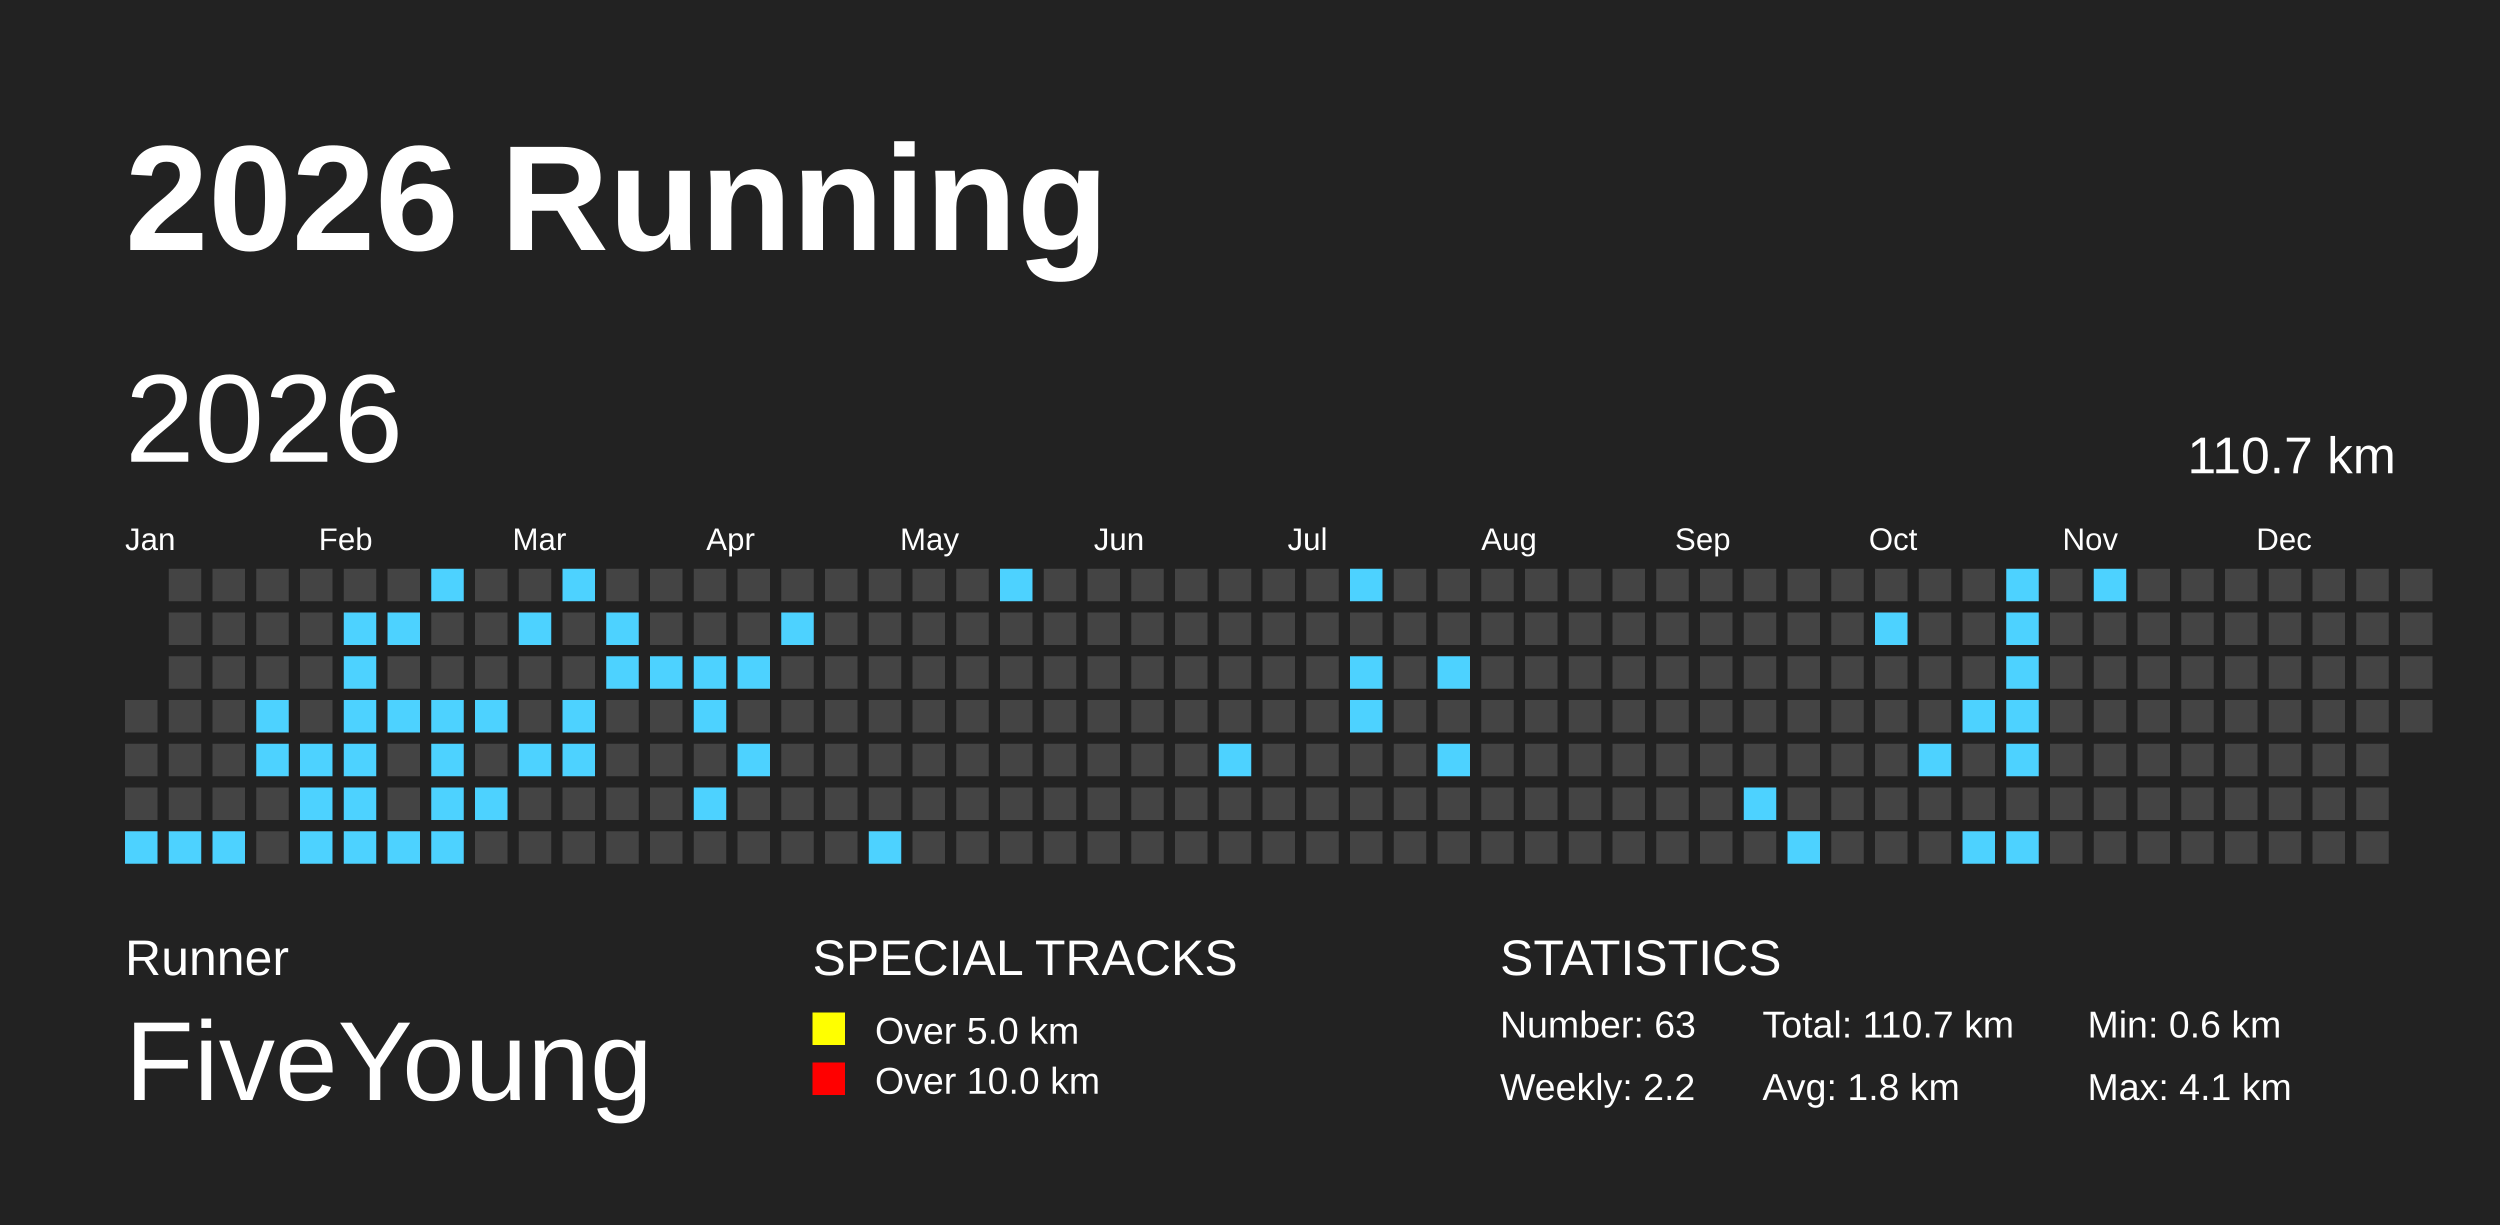
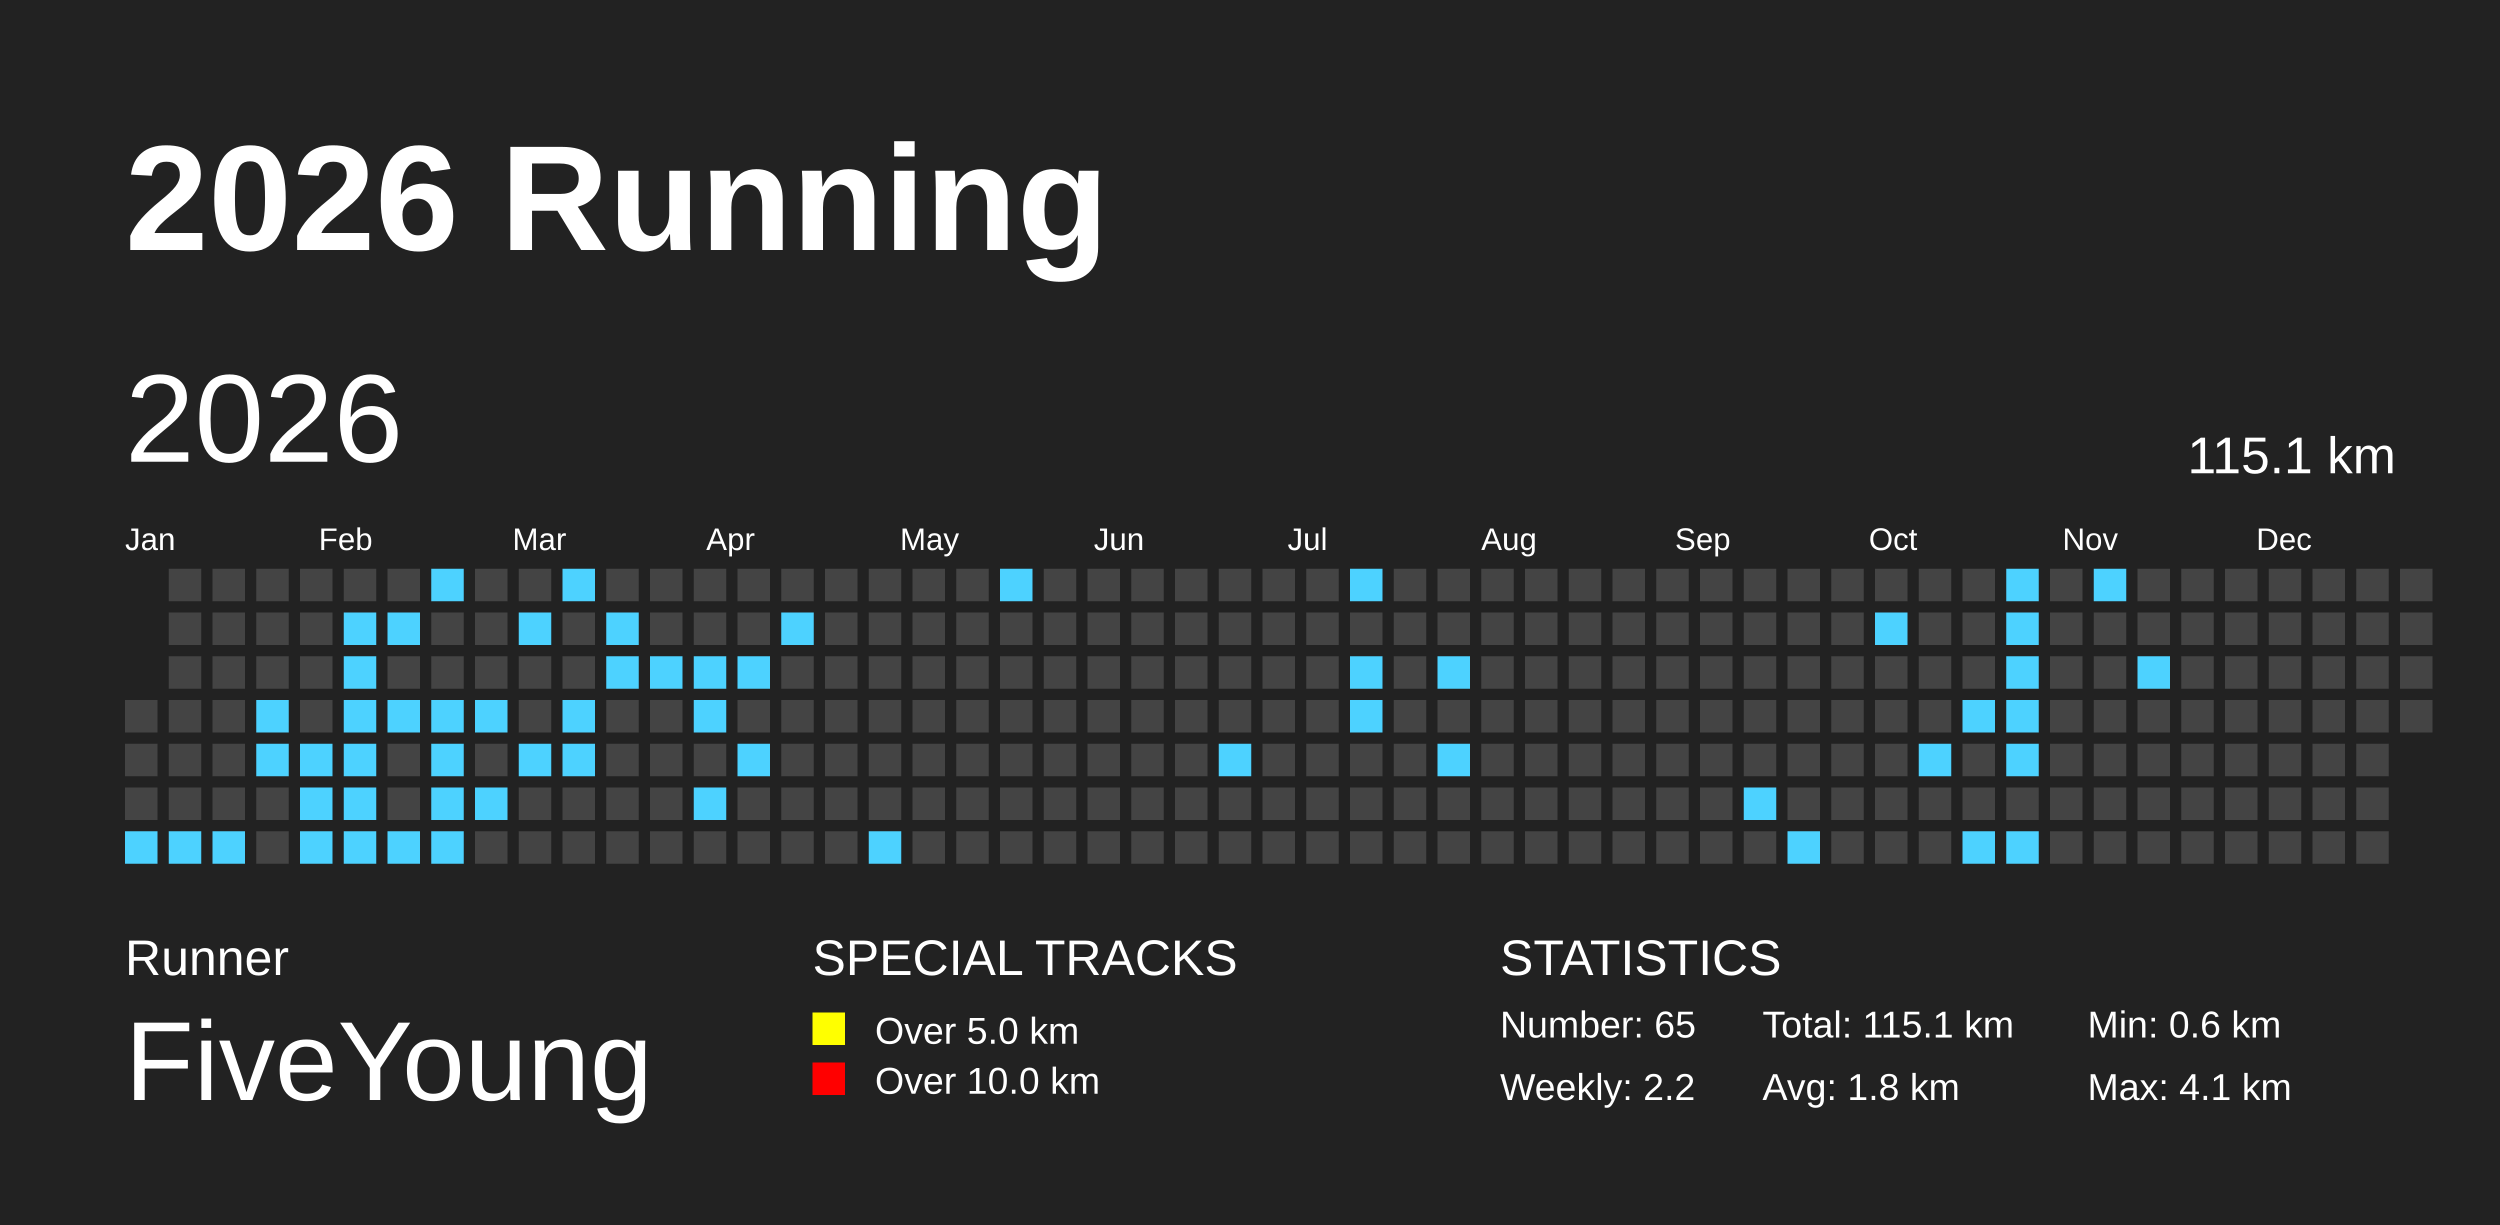
<svg xmlns="http://www.w3.org/2000/svg" baseProfile="full" height="98mm" version="1.1" viewBox="0,0,200,98" width="200mm">
  <defs />
  <rect fill="#222222" height="98" width="200" x="0" y="0" />
  <text fill="#FFFFFF" style="font-size:12px; font-family:Arial; font-weight:bold;" x="10" y="20">2026 Running</text>
  <text fill="#FFFFFF" style="font-size:4px; font-family:Arial" x="10" y="78">Runner</text>
  <text fill="#FFFFFF" style="font-size:9px; font-family:Arial" x="10" y="88">FiveYoung</text>
  <text fill="#FFFFFF" style="font-size:4px; font-family:Arial" x="65" y="78">SPECIAL TRACKS</text>
  <rect fill="yellow" height="2.6" width="2.6" x="65" y="81" />
  <text fill="#FFFFFF" style="font-size:3px; font-family:Arial" x="70" y="83.5">Over 5.0 km</text>
  <rect fill="red" height="2.6" width="2.6" x="65" y="85" />
  <text fill="#FFFFFF" style="font-size:3px; font-family:Arial" x="70" y="87.5">Over 10.0 km</text>
  <text fill="#FFFFFF" style="font-size:4px; font-family:Arial" x="120" y="78">STATISTICS</text>
-   <text fill="#FFFFFF" style="font-size:3px; font-family:Arial" x="120" y="83">Number: 63</text>
+   <text fill="#FFFFFF" style="font-size:3px; font-family:Arial" x="120" y="83">Number: 65</text>
  <text fill="#FFFFFF" style="font-size:3px; font-family:Arial" x="120" y="88">Weekly: 2.2</text>
-   <text fill="#FFFFFF" style="font-size:3px; font-family:Arial" x="141" y="83">Total: 110.7 km</text>
+   <text fill="#FFFFFF" style="font-size:3px; font-family:Arial" x="141" y="83">Total: 115.1 km</text>
  <text fill="#FFFFFF" style="font-size:3px; font-family:Arial" x="141" y="88">Avg: 1.8 km</text>
  <text fill="#FFFFFF" style="font-size:3px; font-family:Arial" x="167" y="83">Min: 0.6 km</text>
  <text fill="#FFFFFF" style="font-size:3px; font-family:Arial" x="167" y="88">Max: 4.1 km</text>
  <text dominant-baseline="hanging" fill="#FFFFFF" style="font-size:10.0px; font-family:Arial;" x="10" y="30">2026</text>
-   <text dominant-baseline="hanging" fill="#FFFFFF" style="font-size:4.125px; font-family:Arial;" x="175" y="35">110.7 km</text>
+   <text dominant-baseline="hanging" fill="#FFFFFF" style="font-size:4.125px; font-family:Arial;" x="175" y="35">115.1 km</text>
  <text fill="#FFFFFF" style="font-size:2.5px; font-family:Arial" x="10.0" y="44">Jan</text>
  <text fill="#FFFFFF" style="font-size:2.5px; font-family:Arial" x="25.5" y="44">Feb</text>
  <text fill="#FFFFFF" style="font-size:2.5px; font-family:Arial" x="41.0" y="44">Mar</text>
  <text fill="#FFFFFF" style="font-size:2.5px; font-family:Arial" x="56.5" y="44">Apr</text>
  <text fill="#FFFFFF" style="font-size:2.5px; font-family:Arial" x="72.0" y="44">May</text>
  <text fill="#FFFFFF" style="font-size:2.5px; font-family:Arial" x="87.5" y="44">Jun</text>
  <text fill="#FFFFFF" style="font-size:2.5px; font-family:Arial" x="103.0" y="44">Jul</text>
  <text fill="#FFFFFF" style="font-size:2.5px; font-family:Arial" x="118.5" y="44">Aug</text>
  <text fill="#FFFFFF" style="font-size:2.5px; font-family:Arial" x="134.0" y="44">Sep</text>
  <text fill="#FFFFFF" style="font-size:2.5px; font-family:Arial" x="149.5" y="44">Oct</text>
  <text fill="#FFFFFF" style="font-size:2.5px; font-family:Arial" x="165.0" y="44">Nov</text>
  <text fill="#FFFFFF" style="font-size:2.5px; font-family:Arial" x="180.5" y="44">Dec</text>
  <rect fill="#444444" height="2.6" width="2.6" x="10.0" y="56.0" />
  <rect fill="#444444" height="2.6" width="2.6" x="10.0" y="59.5" />
  <rect fill="#444444" height="2.6" width="2.6" x="10.0" y="63.0" />
  <rect fill="#4DD2FF" height="2.6" width="2.6" x="10.0" y="66.5" />
  <rect fill="#444444" height="2.6" width="2.6" x="13.5" y="45.5" />
  <rect fill="#444444" height="2.6" width="2.6" x="13.5" y="49.0" />
  <rect fill="#444444" height="2.6" width="2.6" x="13.5" y="52.5" />
  <rect fill="#444444" height="2.6" width="2.6" x="13.5" y="56.0" />
  <rect fill="#444444" height="2.6" width="2.6" x="13.5" y="59.5" />
  <rect fill="#444444" height="2.6" width="2.6" x="13.5" y="63.0" />
  <rect fill="#4DD2FF" height="2.6" width="2.6" x="13.5" y="66.5" />
  <rect fill="#444444" height="2.6" width="2.6" x="17.0" y="45.5" />
  <rect fill="#444444" height="2.6" width="2.6" x="17.0" y="49.0" />
  <rect fill="#444444" height="2.6" width="2.6" x="17.0" y="52.5" />
  <rect fill="#444444" height="2.6" width="2.6" x="17.0" y="56.0" />
  <rect fill="#444444" height="2.6" width="2.6" x="17.0" y="59.5" />
  <rect fill="#444444" height="2.6" width="2.6" x="17.0" y="63.0" />
  <rect fill="#4DD2FF" height="2.6" width="2.6" x="17.0" y="66.5" />
  <rect fill="#444444" height="2.6" width="2.6" x="20.5" y="45.5" />
  <rect fill="#444444" height="2.6" width="2.6" x="20.5" y="49.0" />
  <rect fill="#444444" height="2.6" width="2.6" x="20.5" y="52.5" />
  <rect fill="#4DD2FF" height="2.6" width="2.6" x="20.5" y="56.0" />
  <rect fill="#4DD2FF" height="2.6" width="2.6" x="20.5" y="59.5" />
  <rect fill="#444444" height="2.6" width="2.6" x="20.5" y="63.0" />
  <rect fill="#444444" height="2.6" width="2.6" x="20.5" y="66.5" />
  <rect fill="#444444" height="2.6" width="2.6" x="24.0" y="45.5" />
  <rect fill="#444444" height="2.6" width="2.6" x="24.0" y="49.0" />
  <rect fill="#444444" height="2.6" width="2.6" x="24.0" y="52.5" />
  <rect fill="#444444" height="2.6" width="2.6" x="24.0" y="56.0" />
  <rect fill="#4DD2FF" height="2.6" width="2.6" x="24.0" y="59.5" />
  <rect fill="#4DD2FF" height="2.6" width="2.6" x="24.0" y="63.0" />
  <rect fill="#4DD2FF" height="2.6" width="2.6" x="24.0" y="66.5" />
  <rect fill="#444444" height="2.6" width="2.6" x="27.5" y="45.5" />
  <rect fill="#4DD2FF" height="2.6" width="2.6" x="27.5" y="49.0" />
  <rect fill="#4DD2FF" height="2.6" width="2.6" x="27.5" y="52.5" />
  <rect fill="#4DD2FF" height="2.6" width="2.6" x="27.5" y="56.0" />
  <rect fill="#4DD2FF" height="2.6" width="2.6" x="27.5" y="59.5" />
  <rect fill="#4DD2FF" height="2.6" width="2.6" x="27.5" y="63.0" />
  <rect fill="#4DD2FF" height="2.6" width="2.6" x="27.5" y="66.5" />
  <rect fill="#444444" height="2.6" width="2.6" x="31.0" y="45.5" />
  <rect fill="#4DD2FF" height="2.6" width="2.6" x="31.0" y="49.0" />
  <rect fill="#444444" height="2.6" width="2.6" x="31.0" y="52.5" />
  <rect fill="#4DD2FF" height="2.6" width="2.6" x="31.0" y="56.0" />
  <rect fill="#444444" height="2.6" width="2.6" x="31.0" y="59.5" />
  <rect fill="#444444" height="2.6" width="2.6" x="31.0" y="63.0" />
  <rect fill="#4DD2FF" height="2.6" width="2.6" x="31.0" y="66.5" />
  <rect fill="#4DD2FF" height="2.6" width="2.6" x="34.5" y="45.5" />
  <rect fill="#444444" height="2.6" width="2.6" x="34.5" y="49.0" />
  <rect fill="#444444" height="2.6" width="2.6" x="34.5" y="52.5" />
  <rect fill="#4DD2FF" height="2.6" width="2.6" x="34.5" y="56.0" />
  <rect fill="#4DD2FF" height="2.6" width="2.6" x="34.5" y="59.5" />
  <rect fill="#4DD2FF" height="2.6" width="2.6" x="34.5" y="63.0" />
  <rect fill="#4DD2FF" height="2.6" width="2.6" x="34.5" y="66.5" />
  <rect fill="#444444" height="2.6" width="2.6" x="38.0" y="45.5" />
  <rect fill="#444444" height="2.6" width="2.6" x="38.0" y="49.0" />
  <rect fill="#444444" height="2.6" width="2.6" x="38.0" y="52.5" />
  <rect fill="#4DD2FF" height="2.6" width="2.6" x="38.0" y="56.0" />
  <rect fill="#444444" height="2.6" width="2.6" x="38.0" y="59.5" />
  <rect fill="#4DD2FF" height="2.6" width="2.6" x="38.0" y="63.0" />
  <rect fill="#444444" height="2.6" width="2.6" x="38.0" y="66.5" />
  <rect fill="#444444" height="2.6" width="2.6" x="41.5" y="45.5" />
  <rect fill="#4DD2FF" height="2.6" width="2.6" x="41.5" y="49.0" />
  <rect fill="#444444" height="2.6" width="2.6" x="41.5" y="52.5" />
  <rect fill="#444444" height="2.6" width="2.6" x="41.5" y="56.0" />
  <rect fill="#4DD2FF" height="2.6" width="2.6" x="41.5" y="59.5" />
  <rect fill="#444444" height="2.6" width="2.6" x="41.5" y="63.0" />
  <rect fill="#444444" height="2.6" width="2.6" x="41.5" y="66.5" />
  <rect fill="#4DD2FF" height="2.6" width="2.6" x="45.0" y="45.5" />
  <rect fill="#444444" height="2.6" width="2.6" x="45.0" y="49.0" />
  <rect fill="#444444" height="2.6" width="2.6" x="45.0" y="52.5" />
  <rect fill="#4DD2FF" height="2.6" width="2.6" x="45.0" y="56.0" />
  <rect fill="#4DD2FF" height="2.6" width="2.6" x="45.0" y="59.5" />
  <rect fill="#444444" height="2.6" width="2.6" x="45.0" y="63.0" />
  <rect fill="#444444" height="2.6" width="2.6" x="45.0" y="66.5" />
  <rect fill="#444444" height="2.6" width="2.6" x="48.5" y="45.5" />
  <rect fill="#4DD2FF" height="2.6" width="2.6" x="48.5" y="49.0" />
  <rect fill="#4DD2FF" height="2.6" width="2.6" x="48.5" y="52.5" />
  <rect fill="#444444" height="2.6" width="2.6" x="48.5" y="56.0" />
  <rect fill="#444444" height="2.6" width="2.6" x="48.5" y="59.5" />
  <rect fill="#444444" height="2.6" width="2.6" x="48.5" y="63.0" />
  <rect fill="#444444" height="2.6" width="2.6" x="48.5" y="66.5" />
  <rect fill="#444444" height="2.6" width="2.6" x="52.0" y="45.5" />
  <rect fill="#444444" height="2.6" width="2.6" x="52.0" y="49.0" />
  <rect fill="#4DD2FF" height="2.6" width="2.6" x="52.0" y="52.5" />
  <rect fill="#444444" height="2.6" width="2.6" x="52.0" y="56.0" />
  <rect fill="#444444" height="2.6" width="2.6" x="52.0" y="59.5" />
  <rect fill="#444444" height="2.6" width="2.6" x="52.0" y="63.0" />
  <rect fill="#444444" height="2.6" width="2.6" x="52.0" y="66.5" />
  <rect fill="#444444" height="2.6" width="2.6" x="55.5" y="45.5" />
  <rect fill="#444444" height="2.6" width="2.6" x="55.5" y="49.0" />
  <rect fill="#4DD2FF" height="2.6" width="2.6" x="55.5" y="52.5" />
  <rect fill="#4DD2FF" height="2.6" width="2.6" x="55.5" y="56.0" />
  <rect fill="#444444" height="2.6" width="2.6" x="55.5" y="59.5" />
  <rect fill="#4DD2FF" height="2.6" width="2.6" x="55.5" y="63.0" />
  <rect fill="#444444" height="2.6" width="2.6" x="55.5" y="66.5" />
  <rect fill="#444444" height="2.6" width="2.6" x="59.0" y="45.5" />
  <rect fill="#444444" height="2.6" width="2.6" x="59.0" y="49.0" />
  <rect fill="#4DD2FF" height="2.6" width="2.6" x="59.0" y="52.5" />
  <rect fill="#444444" height="2.6" width="2.6" x="59.0" y="56.0" />
  <rect fill="#4DD2FF" height="2.6" width="2.6" x="59.0" y="59.5" />
  <rect fill="#444444" height="2.6" width="2.6" x="59.0" y="63.0" />
  <rect fill="#444444" height="2.6" width="2.6" x="59.0" y="66.5" />
  <rect fill="#444444" height="2.6" width="2.6" x="62.5" y="45.5" />
  <rect fill="#4DD2FF" height="2.6" width="2.6" x="62.5" y="49.0" />
  <rect fill="#444444" height="2.6" width="2.6" x="62.5" y="52.5" />
  <rect fill="#444444" height="2.6" width="2.6" x="62.5" y="56.0" />
  <rect fill="#444444" height="2.6" width="2.6" x="62.5" y="59.5" />
  <rect fill="#444444" height="2.6" width="2.6" x="62.5" y="63.0" />
  <rect fill="#444444" height="2.6" width="2.6" x="62.5" y="66.5" />
  <rect fill="#444444" height="2.6" width="2.6" x="66.0" y="45.5" />
  <rect fill="#444444" height="2.6" width="2.6" x="66.0" y="49.0" />
  <rect fill="#444444" height="2.6" width="2.6" x="66.0" y="52.5" />
  <rect fill="#444444" height="2.6" width="2.6" x="66.0" y="56.0" />
  <rect fill="#444444" height="2.6" width="2.6" x="66.0" y="59.5" />
  <rect fill="#444444" height="2.6" width="2.6" x="66.0" y="63.0" />
  <rect fill="#444444" height="2.6" width="2.6" x="66.0" y="66.5" />
  <rect fill="#444444" height="2.6" width="2.6" x="69.5" y="45.5" />
  <rect fill="#444444" height="2.6" width="2.6" x="69.5" y="49.0" />
  <rect fill="#444444" height="2.6" width="2.6" x="69.5" y="52.5" />
  <rect fill="#444444" height="2.6" width="2.6" x="69.5" y="56.0" />
  <rect fill="#444444" height="2.6" width="2.6" x="69.5" y="59.5" />
  <rect fill="#444444" height="2.6" width="2.6" x="69.5" y="63.0" />
  <rect fill="#4DD2FF" height="2.6" width="2.6" x="69.5" y="66.5" />
  <rect fill="#444444" height="2.6" width="2.6" x="73.0" y="45.5" />
  <rect fill="#444444" height="2.6" width="2.6" x="73.0" y="49.0" />
  <rect fill="#444444" height="2.6" width="2.6" x="73.0" y="52.5" />
  <rect fill="#444444" height="2.6" width="2.6" x="73.0" y="56.0" />
  <rect fill="#444444" height="2.6" width="2.6" x="73.0" y="59.5" />
  <rect fill="#444444" height="2.6" width="2.6" x="73.0" y="63.0" />
  <rect fill="#444444" height="2.6" width="2.6" x="73.0" y="66.5" />
  <rect fill="#444444" height="2.6" width="2.6" x="76.5" y="45.5" />
  <rect fill="#444444" height="2.6" width="2.6" x="76.5" y="49.0" />
  <rect fill="#444444" height="2.6" width="2.6" x="76.5" y="52.5" />
  <rect fill="#444444" height="2.6" width="2.6" x="76.5" y="56.0" />
  <rect fill="#444444" height="2.6" width="2.6" x="76.5" y="59.5" />
  <rect fill="#444444" height="2.6" width="2.6" x="76.5" y="63.0" />
  <rect fill="#444444" height="2.6" width="2.6" x="76.5" y="66.5" />
  <rect fill="#4DD2FF" height="2.6" width="2.6" x="80.0" y="45.5" />
  <rect fill="#444444" height="2.6" width="2.6" x="80.0" y="49.0" />
  <rect fill="#444444" height="2.6" width="2.6" x="80.0" y="52.5" />
  <rect fill="#444444" height="2.6" width="2.6" x="80.0" y="56.0" />
  <rect fill="#444444" height="2.6" width="2.6" x="80.0" y="59.5" />
  <rect fill="#444444" height="2.6" width="2.6" x="80.0" y="63.0" />
  <rect fill="#444444" height="2.6" width="2.6" x="80.0" y="66.5" />
  <rect fill="#444444" height="2.6" width="2.6" x="83.5" y="45.5" />
  <rect fill="#444444" height="2.6" width="2.6" x="83.5" y="49.0" />
  <rect fill="#444444" height="2.6" width="2.6" x="83.5" y="52.5" />
  <rect fill="#444444" height="2.6" width="2.6" x="83.5" y="56.0" />
  <rect fill="#444444" height="2.6" width="2.6" x="83.5" y="59.5" />
  <rect fill="#444444" height="2.6" width="2.6" x="83.5" y="63.0" />
  <rect fill="#444444" height="2.6" width="2.6" x="83.5" y="66.5" />
  <rect fill="#444444" height="2.6" width="2.6" x="87.0" y="45.5" />
  <rect fill="#444444" height="2.6" width="2.6" x="87.0" y="49.0" />
  <rect fill="#444444" height="2.6" width="2.6" x="87.0" y="52.5" />
  <rect fill="#444444" height="2.6" width="2.6" x="87.0" y="56.0" />
  <rect fill="#444444" height="2.6" width="2.6" x="87.0" y="59.5" />
  <rect fill="#444444" height="2.6" width="2.6" x="87.0" y="63.0" />
  <rect fill="#444444" height="2.6" width="2.6" x="87.0" y="66.5" />
  <rect fill="#444444" height="2.6" width="2.6" x="90.5" y="45.5" />
  <rect fill="#444444" height="2.6" width="2.6" x="90.5" y="49.0" />
  <rect fill="#444444" height="2.6" width="2.6" x="90.5" y="52.5" />
  <rect fill="#444444" height="2.6" width="2.6" x="90.5" y="56.0" />
  <rect fill="#444444" height="2.6" width="2.6" x="90.5" y="59.5" />
  <rect fill="#444444" height="2.6" width="2.6" x="90.5" y="63.0" />
  <rect fill="#444444" height="2.6" width="2.6" x="90.5" y="66.5" />
  <rect fill="#444444" height="2.6" width="2.6" x="94.0" y="45.5" />
  <rect fill="#444444" height="2.6" width="2.6" x="94.0" y="49.0" />
  <rect fill="#444444" height="2.6" width="2.6" x="94.0" y="52.5" />
  <rect fill="#444444" height="2.6" width="2.6" x="94.0" y="56.0" />
  <rect fill="#444444" height="2.6" width="2.6" x="94.0" y="59.5" />
  <rect fill="#444444" height="2.6" width="2.6" x="94.0" y="63.0" />
  <rect fill="#444444" height="2.6" width="2.6" x="94.0" y="66.5" />
  <rect fill="#444444" height="2.6" width="2.6" x="97.5" y="45.5" />
  <rect fill="#444444" height="2.6" width="2.6" x="97.5" y="49.0" />
  <rect fill="#444444" height="2.6" width="2.6" x="97.5" y="52.5" />
  <rect fill="#444444" height="2.6" width="2.6" x="97.5" y="56.0" />
  <rect fill="#4DD2FF" height="2.6" width="2.6" x="97.5" y="59.5" />
  <rect fill="#444444" height="2.6" width="2.6" x="97.5" y="63.0" />
  <rect fill="#444444" height="2.6" width="2.6" x="97.5" y="66.5" />
  <rect fill="#444444" height="2.6" width="2.6" x="101.0" y="45.5" />
  <rect fill="#444444" height="2.6" width="2.6" x="101.0" y="49.0" />
  <rect fill="#444444" height="2.6" width="2.6" x="101.0" y="52.5" />
  <rect fill="#444444" height="2.6" width="2.6" x="101.0" y="56.0" />
  <rect fill="#444444" height="2.6" width="2.6" x="101.0" y="59.5" />
  <rect fill="#444444" height="2.6" width="2.6" x="101.0" y="63.0" />
  <rect fill="#444444" height="2.6" width="2.6" x="101.0" y="66.5" />
  <rect fill="#444444" height="2.6" width="2.6" x="104.5" y="45.5" />
  <rect fill="#444444" height="2.6" width="2.6" x="104.5" y="49.0" />
  <rect fill="#444444" height="2.6" width="2.6" x="104.5" y="52.5" />
  <rect fill="#444444" height="2.6" width="2.6" x="104.5" y="56.0" />
  <rect fill="#444444" height="2.6" width="2.6" x="104.5" y="59.5" />
  <rect fill="#444444" height="2.6" width="2.6" x="104.5" y="63.0" />
  <rect fill="#444444" height="2.6" width="2.6" x="104.5" y="66.5" />
  <rect fill="#4DD2FF" height="2.6" width="2.6" x="108.0" y="45.5" />
  <rect fill="#444444" height="2.6" width="2.6" x="108.0" y="49.0" />
  <rect fill="#4DD2FF" height="2.6" width="2.6" x="108.0" y="52.5" />
  <rect fill="#4DD2FF" height="2.6" width="2.6" x="108.0" y="56.0" />
  <rect fill="#444444" height="2.6" width="2.6" x="108.0" y="59.5" />
  <rect fill="#444444" height="2.6" width="2.6" x="108.0" y="63.0" />
  <rect fill="#444444" height="2.6" width="2.6" x="108.0" y="66.5" />
  <rect fill="#444444" height="2.6" width="2.6" x="111.5" y="45.5" />
  <rect fill="#444444" height="2.6" width="2.6" x="111.5" y="49.0" />
  <rect fill="#444444" height="2.6" width="2.6" x="111.5" y="52.5" />
  <rect fill="#444444" height="2.6" width="2.6" x="111.5" y="56.0" />
  <rect fill="#444444" height="2.6" width="2.6" x="111.5" y="59.5" />
  <rect fill="#444444" height="2.6" width="2.6" x="111.5" y="63.0" />
  <rect fill="#444444" height="2.6" width="2.6" x="111.5" y="66.5" />
  <rect fill="#444444" height="2.6" width="2.6" x="115.0" y="45.5" />
  <rect fill="#444444" height="2.6" width="2.6" x="115.0" y="49.0" />
  <rect fill="#4DD2FF" height="2.6" width="2.6" x="115.0" y="52.5" />
  <rect fill="#444444" height="2.6" width="2.6" x="115.0" y="56.0" />
  <rect fill="#4DD2FF" height="2.6" width="2.6" x="115.0" y="59.5" />
  <rect fill="#444444" height="2.6" width="2.6" x="115.0" y="63.0" />
  <rect fill="#444444" height="2.6" width="2.6" x="115.0" y="66.5" />
  <rect fill="#444444" height="2.6" width="2.6" x="118.5" y="45.5" />
  <rect fill="#444444" height="2.6" width="2.6" x="118.5" y="49.0" />
  <rect fill="#444444" height="2.6" width="2.6" x="118.5" y="52.5" />
  <rect fill="#444444" height="2.6" width="2.6" x="118.5" y="56.0" />
  <rect fill="#444444" height="2.6" width="2.6" x="118.5" y="59.5" />
  <rect fill="#444444" height="2.6" width="2.6" x="118.5" y="63.0" />
  <rect fill="#444444" height="2.6" width="2.6" x="118.5" y="66.5" />
  <rect fill="#444444" height="2.6" width="2.6" x="122.0" y="45.5" />
  <rect fill="#444444" height="2.6" width="2.6" x="122.0" y="49.0" />
  <rect fill="#444444" height="2.6" width="2.6" x="122.0" y="52.5" />
  <rect fill="#444444" height="2.6" width="2.6" x="122.0" y="56.0" />
  <rect fill="#444444" height="2.6" width="2.6" x="122.0" y="59.5" />
  <rect fill="#444444" height="2.6" width="2.6" x="122.0" y="63.0" />
  <rect fill="#444444" height="2.6" width="2.6" x="122.0" y="66.5" />
  <rect fill="#444444" height="2.6" width="2.6" x="125.5" y="45.5" />
  <rect fill="#444444" height="2.6" width="2.6" x="125.5" y="49.0" />
  <rect fill="#444444" height="2.6" width="2.6" x="125.5" y="52.5" />
  <rect fill="#444444" height="2.6" width="2.6" x="125.5" y="56.0" />
  <rect fill="#444444" height="2.6" width="2.6" x="125.5" y="59.5" />
  <rect fill="#444444" height="2.6" width="2.6" x="125.5" y="63.0" />
  <rect fill="#444444" height="2.6" width="2.6" x="125.5" y="66.5" />
  <rect fill="#444444" height="2.6" width="2.6" x="129.0" y="45.5" />
  <rect fill="#444444" height="2.6" width="2.6" x="129.0" y="49.0" />
  <rect fill="#444444" height="2.6" width="2.6" x="129.0" y="52.5" />
  <rect fill="#444444" height="2.6" width="2.6" x="129.0" y="56.0" />
  <rect fill="#444444" height="2.6" width="2.6" x="129.0" y="59.5" />
  <rect fill="#444444" height="2.6" width="2.6" x="129.0" y="63.0" />
  <rect fill="#444444" height="2.6" width="2.6" x="129.0" y="66.5" />
  <rect fill="#444444" height="2.6" width="2.6" x="132.5" y="45.5" />
  <rect fill="#444444" height="2.6" width="2.6" x="132.5" y="49.0" />
  <rect fill="#444444" height="2.6" width="2.6" x="132.5" y="52.5" />
  <rect fill="#444444" height="2.6" width="2.6" x="132.5" y="56.0" />
  <rect fill="#444444" height="2.6" width="2.6" x="132.5" y="59.5" />
  <rect fill="#444444" height="2.6" width="2.6" x="132.5" y="63.0" />
  <rect fill="#444444" height="2.6" width="2.6" x="132.5" y="66.5" />
  <rect fill="#444444" height="2.6" width="2.6" x="136.0" y="45.5" />
  <rect fill="#444444" height="2.6" width="2.6" x="136.0" y="49.0" />
  <rect fill="#444444" height="2.6" width="2.6" x="136.0" y="52.5" />
  <rect fill="#444444" height="2.6" width="2.6" x="136.0" y="56.0" />
  <rect fill="#444444" height="2.6" width="2.6" x="136.0" y="59.5" />
  <rect fill="#444444" height="2.6" width="2.6" x="136.0" y="63.0" />
  <rect fill="#444444" height="2.6" width="2.6" x="136.0" y="66.5" />
  <rect fill="#444444" height="2.6" width="2.6" x="139.5" y="45.5" />
  <rect fill="#444444" height="2.6" width="2.6" x="139.5" y="49.0" />
  <rect fill="#444444" height="2.6" width="2.6" x="139.5" y="52.5" />
  <rect fill="#444444" height="2.6" width="2.6" x="139.5" y="56.0" />
  <rect fill="#444444" height="2.6" width="2.6" x="139.5" y="59.5" />
  <rect fill="#4DD2FF" height="2.6" width="2.6" x="139.5" y="63.0" />
  <rect fill="#444444" height="2.6" width="2.6" x="139.5" y="66.5" />
  <rect fill="#444444" height="2.6" width="2.6" x="143.0" y="45.5" />
  <rect fill="#444444" height="2.6" width="2.6" x="143.0" y="49.0" />
  <rect fill="#444444" height="2.6" width="2.6" x="143.0" y="52.5" />
  <rect fill="#444444" height="2.6" width="2.6" x="143.0" y="56.0" />
  <rect fill="#444444" height="2.6" width="2.6" x="143.0" y="59.5" />
  <rect fill="#444444" height="2.6" width="2.6" x="143.0" y="63.0" />
  <rect fill="#4DD2FF" height="2.6" width="2.6" x="143.0" y="66.5" />
  <rect fill="#444444" height="2.6" width="2.6" x="146.5" y="45.5" />
  <rect fill="#444444" height="2.6" width="2.6" x="146.5" y="49.0" />
  <rect fill="#444444" height="2.6" width="2.6" x="146.5" y="52.5" />
  <rect fill="#444444" height="2.6" width="2.6" x="146.5" y="56.0" />
  <rect fill="#444444" height="2.6" width="2.6" x="146.5" y="59.5" />
  <rect fill="#444444" height="2.6" width="2.6" x="146.5" y="63.0" />
  <rect fill="#444444" height="2.6" width="2.6" x="146.5" y="66.5" />
  <rect fill="#444444" height="2.6" width="2.6" x="150.0" y="45.5" />
  <rect fill="#4DD2FF" height="2.6" width="2.6" x="150.0" y="49.0" />
  <rect fill="#444444" height="2.6" width="2.6" x="150.0" y="52.5" />
  <rect fill="#444444" height="2.6" width="2.6" x="150.0" y="56.0" />
  <rect fill="#444444" height="2.6" width="2.6" x="150.0" y="59.5" />
  <rect fill="#444444" height="2.6" width="2.6" x="150.0" y="63.0" />
  <rect fill="#444444" height="2.6" width="2.6" x="150.0" y="66.5" />
  <rect fill="#444444" height="2.6" width="2.6" x="153.5" y="45.5" />
  <rect fill="#444444" height="2.6" width="2.6" x="153.5" y="49.0" />
  <rect fill="#444444" height="2.6" width="2.6" x="153.5" y="52.5" />
  <rect fill="#444444" height="2.6" width="2.6" x="153.5" y="56.0" />
  <rect fill="#4DD2FF" height="2.6" width="2.6" x="153.5" y="59.5" />
  <rect fill="#444444" height="2.6" width="2.6" x="153.5" y="63.0" />
  <rect fill="#444444" height="2.6" width="2.6" x="153.5" y="66.5" />
  <rect fill="#444444" height="2.6" width="2.6" x="157.0" y="45.5" />
  <rect fill="#444444" height="2.6" width="2.6" x="157.0" y="49.0" />
  <rect fill="#444444" height="2.6" width="2.6" x="157.0" y="52.5" />
  <rect fill="#4DD2FF" height="2.6" width="2.6" x="157.0" y="56.0" />
  <rect fill="#444444" height="2.6" width="2.6" x="157.0" y="59.5" />
  <rect fill="#444444" height="2.6" width="2.6" x="157.0" y="63.0" />
  <rect fill="#4DD2FF" height="2.6" width="2.6" x="157.0" y="66.5" />
  <rect fill="#4DD2FF" height="2.6" width="2.6" x="160.5" y="45.5" />
  <rect fill="#4DD2FF" height="2.6" width="2.6" x="160.5" y="49.0" />
  <rect fill="#4DD2FF" height="2.6" width="2.6" x="160.5" y="52.5" />
  <rect fill="#4DD2FF" height="2.6" width="2.6" x="160.5" y="56.0" />
  <rect fill="#4DD2FF" height="2.6" width="2.6" x="160.5" y="59.5" />
  <rect fill="#444444" height="2.6" width="2.6" x="160.5" y="63.0" />
  <rect fill="#4DD2FF" height="2.6" width="2.6" x="160.5" y="66.5" />
  <rect fill="#444444" height="2.6" width="2.6" x="164.0" y="45.5" />
  <rect fill="#444444" height="2.6" width="2.6" x="164.0" y="49.0" />
  <rect fill="#444444" height="2.6" width="2.6" x="164.0" y="52.5" />
  <rect fill="#444444" height="2.6" width="2.6" x="164.0" y="56.0" />
  <rect fill="#444444" height="2.6" width="2.6" x="164.0" y="59.5" />
  <rect fill="#444444" height="2.6" width="2.6" x="164.0" y="63.0" />
  <rect fill="#444444" height="2.6" width="2.6" x="164.0" y="66.5" />
  <rect fill="#4DD2FF" height="2.6" width="2.6" x="167.5" y="45.5" />
  <rect fill="#444444" height="2.6" width="2.6" x="167.5" y="49.0" />
  <rect fill="#444444" height="2.6" width="2.6" x="167.5" y="52.5" />
  <rect fill="#444444" height="2.6" width="2.6" x="167.5" y="56.0" />
  <rect fill="#444444" height="2.6" width="2.6" x="167.5" y="59.5" />
  <rect fill="#444444" height="2.6" width="2.6" x="167.5" y="63.0" />
  <rect fill="#444444" height="2.6" width="2.6" x="167.5" y="66.5" />
  <rect fill="#444444" height="2.6" width="2.6" x="171.0" y="45.5" />
  <rect fill="#444444" height="2.6" width="2.6" x="171.0" y="49.0" />
-   <rect fill="#444444" height="2.6" width="2.6" x="171.0" y="52.5" />
+   <rect fill="#4DD2FF" height="2.6" width="2.6" x="171.0" y="52.5" />
  <rect fill="#444444" height="2.6" width="2.6" x="171.0" y="56.0" />
  <rect fill="#444444" height="2.6" width="2.6" x="171.0" y="59.5" />
  <rect fill="#444444" height="2.6" width="2.6" x="171.0" y="63.0" />
  <rect fill="#444444" height="2.6" width="2.6" x="171.0" y="66.5" />
  <rect fill="#444444" height="2.6" width="2.6" x="174.5" y="45.5" />
  <rect fill="#444444" height="2.6" width="2.6" x="174.5" y="49.0" />
  <rect fill="#444444" height="2.6" width="2.6" x="174.5" y="52.5" />
  <rect fill="#444444" height="2.6" width="2.6" x="174.5" y="56.0" />
  <rect fill="#444444" height="2.6" width="2.6" x="174.5" y="59.5" />
  <rect fill="#444444" height="2.6" width="2.6" x="174.5" y="63.0" />
  <rect fill="#444444" height="2.6" width="2.6" x="174.5" y="66.5" />
  <rect fill="#444444" height="2.6" width="2.6" x="178.0" y="45.5" />
  <rect fill="#444444" height="2.6" width="2.6" x="178.0" y="49.0" />
  <rect fill="#444444" height="2.6" width="2.6" x="178.0" y="52.5" />
  <rect fill="#444444" height="2.6" width="2.6" x="178.0" y="56.0" />
  <rect fill="#444444" height="2.6" width="2.6" x="178.0" y="59.5" />
  <rect fill="#444444" height="2.6" width="2.6" x="178.0" y="63.0" />
  <rect fill="#444444" height="2.6" width="2.6" x="178.0" y="66.5" />
  <rect fill="#444444" height="2.6" width="2.6" x="181.5" y="45.5" />
  <rect fill="#444444" height="2.6" width="2.6" x="181.5" y="49.0" />
  <rect fill="#444444" height="2.6" width="2.6" x="181.5" y="52.5" />
  <rect fill="#444444" height="2.6" width="2.6" x="181.5" y="56.0" />
  <rect fill="#444444" height="2.6" width="2.6" x="181.5" y="59.5" />
  <rect fill="#444444" height="2.6" width="2.6" x="181.5" y="63.0" />
  <rect fill="#444444" height="2.6" width="2.6" x="181.5" y="66.5" />
  <rect fill="#444444" height="2.6" width="2.6" x="185.0" y="45.5" />
  <rect fill="#444444" height="2.6" width="2.6" x="185.0" y="49.0" />
  <rect fill="#444444" height="2.6" width="2.6" x="185.0" y="52.5" />
  <rect fill="#444444" height="2.6" width="2.6" x="185.0" y="56.0" />
  <rect fill="#444444" height="2.6" width="2.6" x="185.0" y="59.5" />
  <rect fill="#444444" height="2.6" width="2.6" x="185.0" y="63.0" />
  <rect fill="#444444" height="2.6" width="2.6" x="185.0" y="66.5" />
  <rect fill="#444444" height="2.6" width="2.6" x="188.5" y="45.5" />
  <rect fill="#444444" height="2.6" width="2.6" x="188.5" y="49.0" />
  <rect fill="#444444" height="2.6" width="2.6" x="188.5" y="52.5" />
  <rect fill="#444444" height="2.6" width="2.6" x="188.5" y="56.0" />
  <rect fill="#444444" height="2.6" width="2.6" x="188.5" y="59.5" />
  <rect fill="#444444" height="2.6" width="2.6" x="188.5" y="63.0" />
  <rect fill="#444444" height="2.6" width="2.6" x="188.5" y="66.5" />
  <rect fill="#444444" height="2.6" width="2.6" x="192.0" y="45.5" />
  <rect fill="#444444" height="2.6" width="2.6" x="192.0" y="49.0" />
  <rect fill="#444444" height="2.6" width="2.6" x="192.0" y="52.5" />
  <rect fill="#444444" height="2.6" width="2.6" x="192.0" y="56.0" />
</svg>
